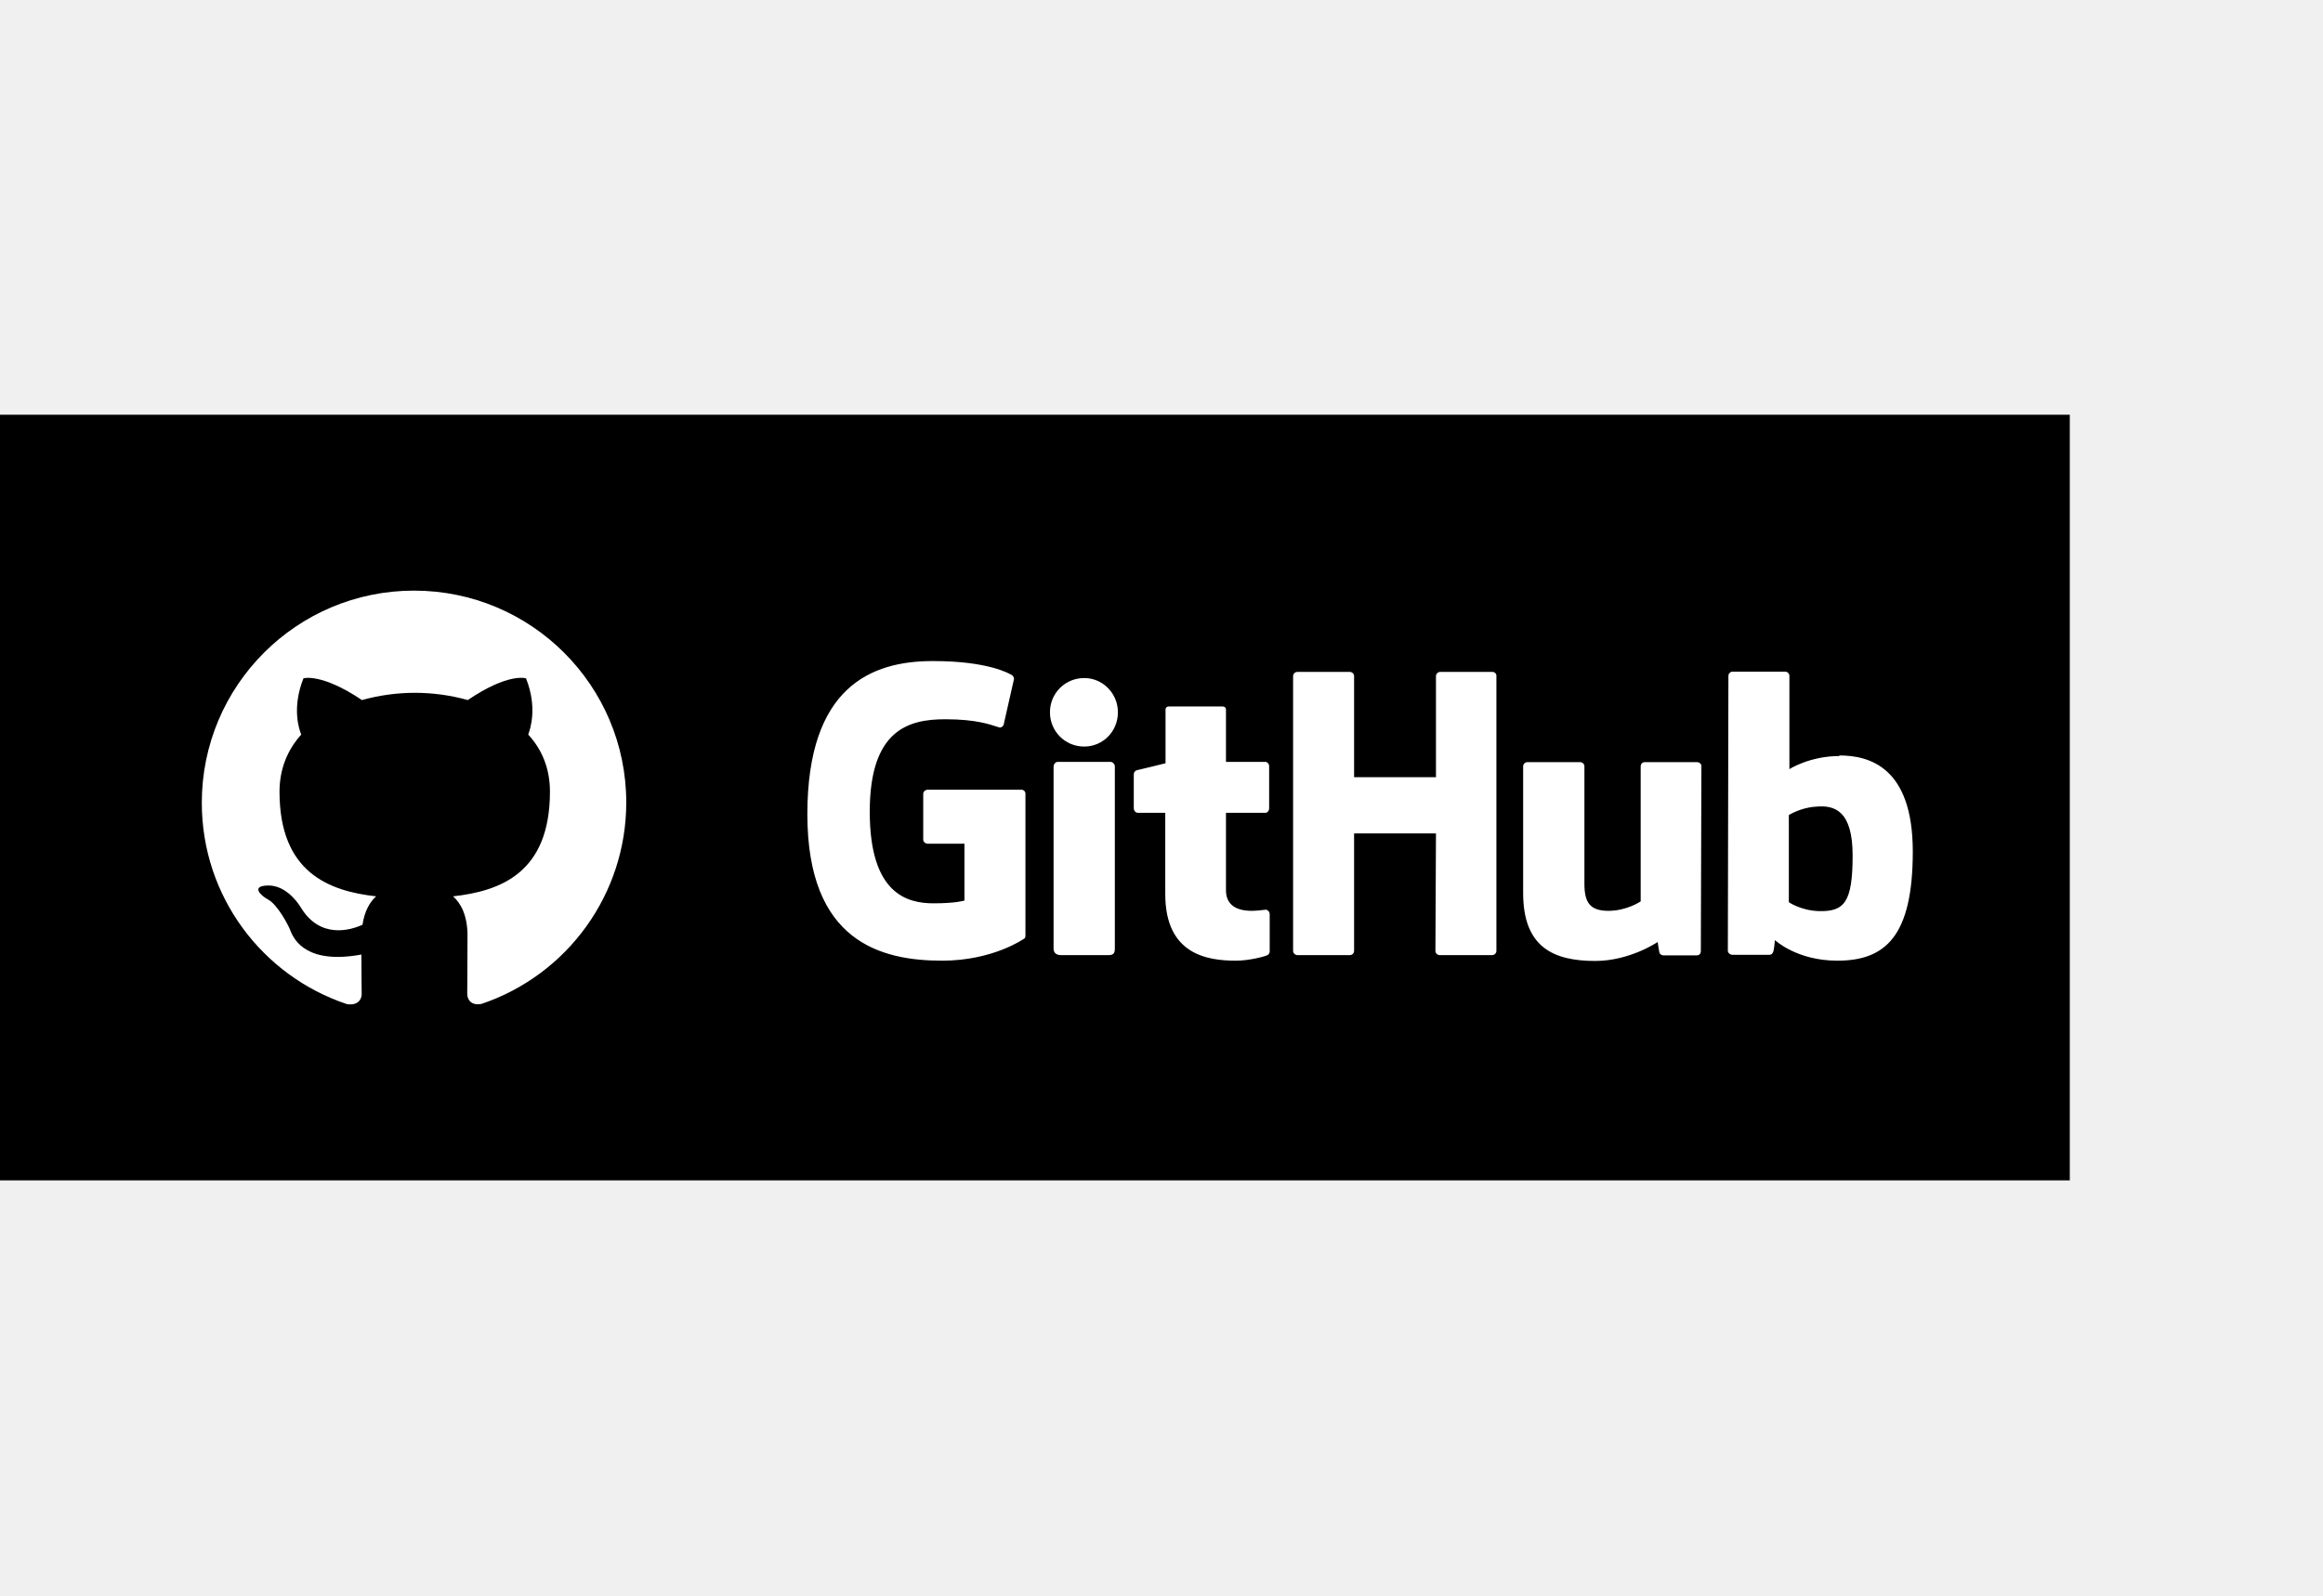
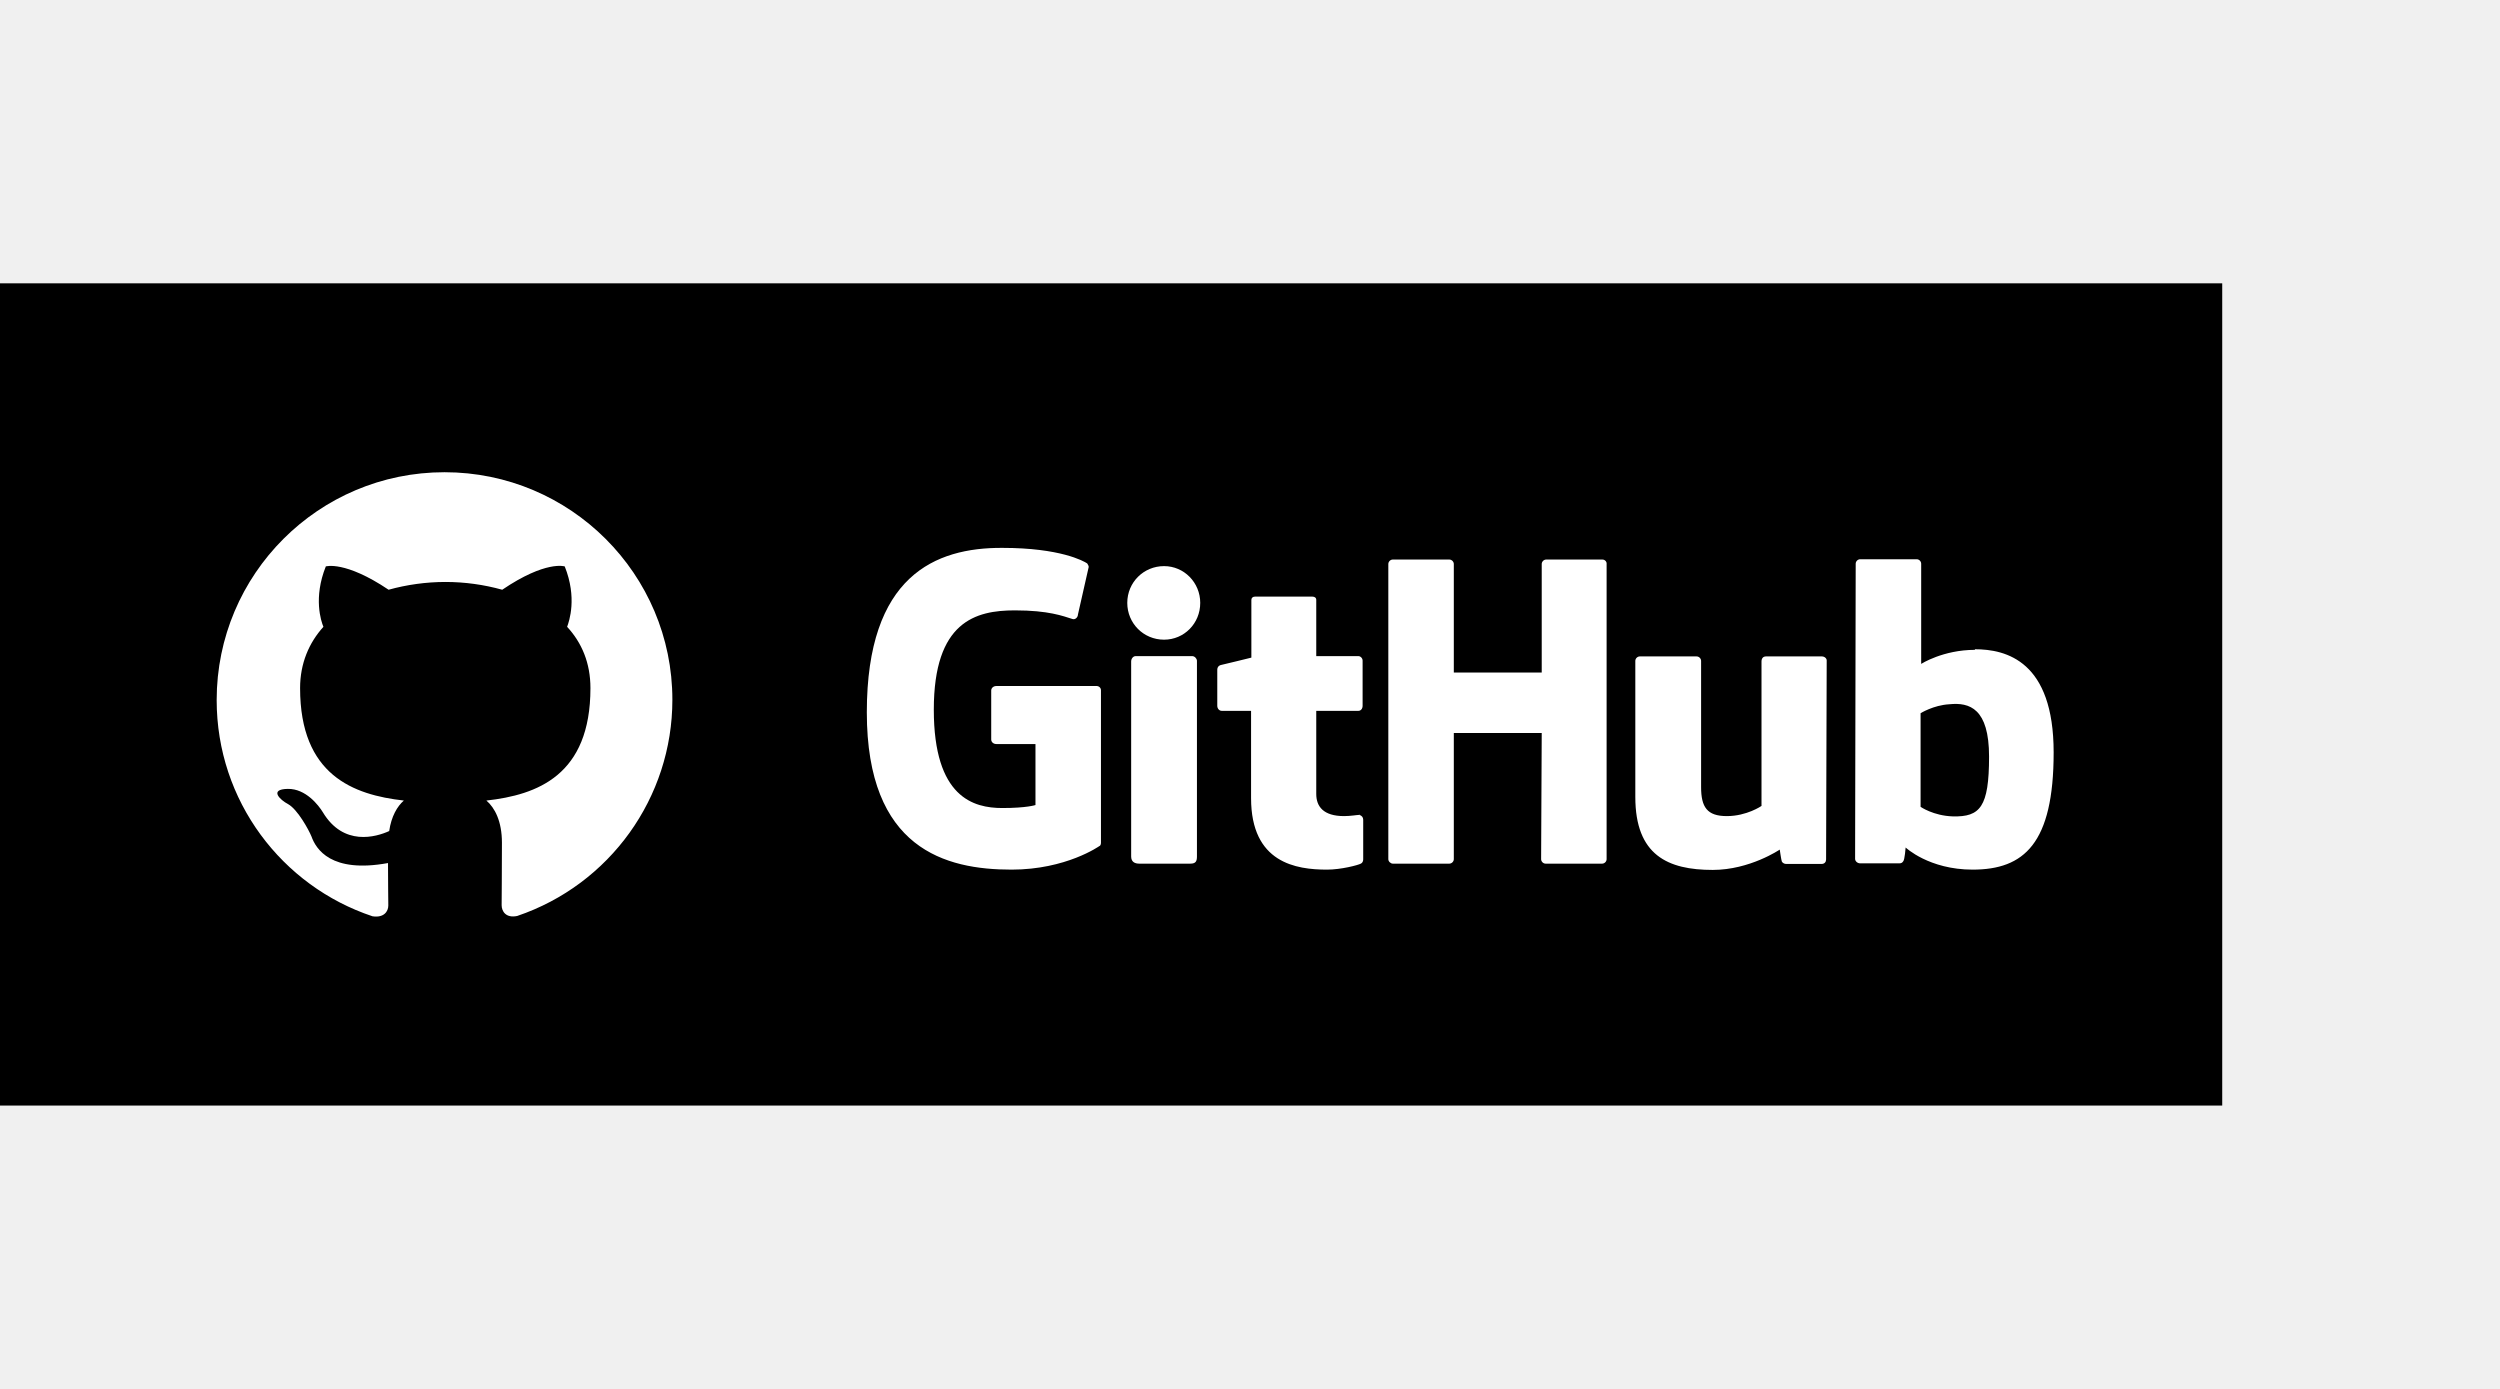
- <svg xmlns="http://www.w3.org/2000/svg" width="364" height="250" viewBox="0 0 364 250" fill="none">
-   <path d="M324.324 65H0V185H324.324V65Z" fill="black" />
-   <path d="M198.387 142.537H198.299C198.343 142.537 198.343 142.581 198.387 142.581H198.431L198.387 142.537ZM198.387 142.581C198.037 142.581 197.121 142.755 196.161 142.755C193.15 142.755 192.102 141.359 192.102 139.526V127.394H198.256C198.605 127.394 198.867 127.088 198.867 126.652V120.061C198.867 119.713 198.561 119.407 198.256 119.407H192.102V111.202C192.102 110.897 191.884 110.722 191.535 110.722H183.156C182.807 110.722 182.632 110.941 182.632 111.202V119.625C182.632 119.625 178.399 120.673 178.138 120.716C177.832 120.803 177.657 121.065 177.657 121.371V126.652C177.657 127.088 177.962 127.394 178.312 127.394H182.589V140.137C182.589 149.606 189.178 150.567 193.674 150.567C195.725 150.567 198.212 149.912 198.605 149.694C198.823 149.606 198.954 149.345 198.954 149.084V143.279C198.954 142.929 198.736 142.668 198.387 142.581ZM290.295 134.071C290.295 127.044 287.459 126.128 284.492 126.434C282.178 126.564 280.301 127.742 280.301 127.742V141.403C280.301 141.403 282.178 142.711 285.015 142.799C288.986 142.886 290.295 141.446 290.295 134.071ZM299.722 133.459C299.722 146.77 295.402 150.567 287.895 150.567C281.523 150.567 278.119 147.338 278.119 147.338C278.119 147.338 277.989 149.126 277.771 149.345C277.639 149.564 277.465 149.65 277.203 149.65H271.486C271.093 149.65 270.744 149.345 270.744 148.996L270.831 105.922C270.831 105.573 271.137 105.267 271.486 105.267H279.735C280.083 105.267 280.389 105.573 280.389 105.922V120.541C280.389 120.541 283.575 118.491 288.244 118.491L288.201 118.403C292.827 118.403 299.722 120.149 299.722 133.459ZM265.9 119.451H257.739C257.303 119.451 257.085 119.756 257.085 120.193V141.271C257.085 141.271 254.946 142.755 252.022 142.755C249.142 142.755 248.269 141.446 248.269 138.522V120.105C248.269 119.756 247.964 119.451 247.614 119.451H239.322C238.974 119.451 238.668 119.756 238.668 120.105V139.962C238.668 148.472 243.425 150.61 249.971 150.61C255.383 150.61 259.747 147.643 259.747 147.643C259.747 147.643 259.965 149.17 260.052 149.388C260.14 149.564 260.401 149.738 260.663 149.738H265.857C266.293 149.738 266.511 149.432 266.511 149.084L266.599 120.105C266.642 119.756 266.293 119.451 265.9 119.451ZM173.991 119.407H165.743C165.394 119.407 165.088 119.756 165.088 120.193V148.646C165.088 149.432 165.612 149.694 166.267 149.694H173.729C174.515 149.694 174.689 149.345 174.689 148.646V120.061C174.646 119.713 174.341 119.407 173.991 119.407ZM169.889 106.271C166.922 106.271 164.521 108.627 164.521 111.639C164.521 114.606 166.878 117.007 169.889 117.007C172.813 117.007 175.169 114.65 175.169 111.639C175.169 108.671 172.813 106.271 169.889 106.271ZM233.867 105.311H225.662C225.314 105.311 225.008 105.617 225.008 105.965V121.807H212.178V105.965C212.178 105.617 211.872 105.311 211.523 105.311H203.274C202.926 105.311 202.62 105.617 202.62 105.965V149.04C202.62 149.388 202.969 149.694 203.274 149.694H211.523C211.872 149.694 212.178 149.388 212.178 149.04V130.623H225.008L224.921 149.04C224.921 149.388 225.226 149.694 225.576 149.694H233.823C234.173 149.694 234.478 149.388 234.478 149.04V105.965C234.522 105.617 234.217 105.311 233.867 105.311ZM160.681 124.382V146.639C160.681 146.77 160.637 147.076 160.463 147.12C160.463 147.12 155.618 150.567 147.632 150.567C137.987 150.567 126.509 147.556 126.509 127.612C126.509 107.667 136.503 103.565 146.279 103.609C154.746 103.609 158.149 105.529 158.673 105.878C158.804 106.097 158.891 106.227 158.891 106.402L157.32 113.341C157.32 113.69 156.971 114.126 156.534 113.996C155.138 113.559 153.044 112.73 148.112 112.73C142.395 112.73 136.285 114.344 136.285 127.219C136.285 140.049 142.09 141.577 146.279 141.577C149.857 141.577 151.123 141.141 151.123 141.141V132.237H145.406C144.97 132.237 144.664 131.932 144.664 131.583V124.426C144.664 124.076 144.97 123.771 145.406 123.771H159.939C160.375 123.728 160.681 124.033 160.681 124.382Z" fill="white" />
-   <path fill-rule="evenodd" clip-rule="evenodd" d="M64.876 92.568C46.503 92.568 31.622 107.449 31.622 125.822C31.622 140.529 41.136 152.967 54.359 157.375C56.017 157.637 56.672 156.677 56.672 155.804C56.672 155.019 56.628 152.4 56.628 149.606C48.293 151.134 46.111 147.556 45.456 145.723C45.063 144.763 43.449 141.795 42.052 141.009C40.874 140.398 39.215 138.828 42.008 138.784C44.627 138.74 46.503 141.184 47.114 142.188C50.126 147.206 54.883 145.81 56.803 144.937C57.108 142.799 57.981 141.315 58.941 140.486C51.566 139.656 43.798 136.776 43.798 124.076C43.798 120.455 45.107 117.443 47.202 115.13C46.852 114.301 45.718 110.897 47.551 106.315C47.551 106.315 50.344 105.442 56.715 109.719C59.378 108.977 62.214 108.584 65.007 108.584C67.844 108.584 70.637 108.977 73.299 109.719C79.671 105.398 82.421 106.315 82.421 106.315C84.253 110.897 83.075 114.301 82.769 115.13C84.908 117.443 86.173 120.411 86.173 124.076C86.173 136.82 78.405 139.656 70.986 140.486C72.208 141.533 73.255 143.497 73.255 146.639C73.255 151.09 73.212 154.669 73.212 155.761C73.212 156.633 73.823 157.681 75.481 157.331C89.01 152.749 98.131 140.049 98.131 125.778C98.131 107.449 83.249 92.568 64.876 92.568Z" fill="white" />
+ <svg xmlns="http://www.w3.org/2000/svg" width="450" height="250" viewBox="0 0 450 250" fill="none">
+   <rect y="51" width="400" height="148" fill="black" />
+   <path d="M244.677 146.629H244.569C244.623 146.629 244.623 146.683 244.677 146.683H244.731L244.677 146.629ZM244.677 146.683C244.246 146.683 243.116 146.898 241.932 146.898C238.218 146.898 236.926 145.176 236.926 142.915V127.952H244.516C244.946 127.952 245.269 127.575 245.269 127.037V118.909C245.269 118.479 244.892 118.102 244.516 118.102H236.926V107.983C236.926 107.606 236.657 107.391 236.227 107.391H225.892C225.462 107.391 225.246 107.66 225.246 107.983V118.371C225.246 118.371 220.026 119.663 219.703 119.717C219.326 119.824 219.11 120.147 219.11 120.524V127.037C219.11 127.575 219.487 127.952 219.918 127.952H225.193V143.669C225.193 155.348 233.32 156.533 238.864 156.533C241.394 156.533 244.462 155.725 244.946 155.456C245.215 155.348 245.377 155.026 245.377 154.703V147.544C245.377 147.113 245.108 146.79 244.677 146.683ZM358.031 136.187C358.031 127.521 354.533 126.391 350.873 126.768C348.02 126.929 345.705 128.382 345.705 128.382V145.23C345.705 145.23 348.02 146.844 351.518 146.952C356.416 147.06 358.031 145.283 358.031 136.187ZM369.657 135.433C369.657 151.85 364.329 156.533 355.071 156.533C347.212 156.533 343.014 152.55 343.014 152.55C343.014 152.55 342.853 154.756 342.584 155.026C342.422 155.295 342.207 155.402 341.884 155.402H334.833C334.348 155.402 333.918 155.026 333.918 154.595L334.025 101.47C334.025 101.04 334.402 100.663 334.833 100.663H345.006C345.436 100.663 345.813 101.04 345.813 101.47V119.501C345.813 119.501 349.742 116.972 355.501 116.972L355.448 116.864C361.153 116.864 369.657 119.017 369.657 135.433ZM327.943 118.156H317.878C317.34 118.156 317.071 118.533 317.071 119.071V145.068C317.071 145.068 314.433 146.898 310.827 146.898C307.275 146.898 306.198 145.283 306.198 141.677V118.963C306.198 118.533 305.822 118.156 305.391 118.156H295.164C294.734 118.156 294.357 118.533 294.357 118.963V143.453C294.357 153.949 300.224 156.586 308.297 156.586C314.972 156.586 320.354 152.926 320.354 152.926C320.354 152.926 320.623 154.81 320.731 155.079C320.839 155.295 321.161 155.51 321.484 155.51H327.89C328.428 155.51 328.697 155.133 328.697 154.703L328.805 118.963C328.858 118.533 328.428 118.156 327.943 118.156ZM214.589 118.102H204.416C203.986 118.102 203.609 118.533 203.609 119.071V154.164C203.609 155.133 204.255 155.456 205.062 155.456H214.266C215.235 155.456 215.45 155.026 215.45 154.164V118.909C215.397 118.479 215.02 118.102 214.589 118.102ZM209.53 101.901C205.87 101.901 202.909 104.807 202.909 108.521C202.909 112.181 205.816 115.142 209.53 115.142C213.136 115.142 216.042 112.235 216.042 108.521C216.042 104.861 213.136 101.901 209.53 101.901ZM288.436 100.717H278.317C277.887 100.717 277.51 101.094 277.51 101.524V121.062H261.686V101.524C261.686 101.094 261.309 100.717 260.878 100.717H250.705C250.275 100.717 249.898 101.094 249.898 101.524V154.649C249.898 155.079 250.329 155.456 250.705 155.456H260.878C261.309 155.456 261.686 155.079 261.686 154.649V131.935H277.51L277.402 154.649C277.402 155.079 277.779 155.456 278.21 155.456H288.382C288.813 155.456 289.19 155.079 289.19 154.649V101.524C289.244 101.094 288.867 100.717 288.436 100.717ZM198.173 124.238V151.688C198.173 151.85 198.119 152.227 197.904 152.281C197.904 152.281 191.929 156.533 182.079 156.533C170.184 156.533 156.028 152.819 156.028 128.221C156.028 103.623 168.354 98.564 180.411 98.618C190.853 98.618 195.051 100.986 195.697 101.416C195.858 101.686 195.966 101.847 195.966 102.062L194.028 110.62C194.028 111.051 193.598 111.589 193.059 111.428C191.337 110.89 188.754 109.867 182.671 109.867C175.62 109.867 168.085 111.858 168.085 127.737C168.085 143.561 175.244 145.445 180.411 145.445C184.824 145.445 186.385 144.907 186.385 144.907V133.926H179.334C178.796 133.926 178.419 133.55 178.419 133.119V124.292C178.419 123.861 178.796 123.484 179.334 123.484H197.258C197.796 123.431 198.173 123.807 198.173 124.238Z" fill="white" />
+   <path fill-rule="evenodd" clip-rule="evenodd" d="M80.014 85C57.354 85 39 103.354 39 126.014C39 144.153 50.734 159.493 67.043 164.929C69.088 165.252 69.895 164.068 69.895 162.991C69.895 162.023 69.841 158.793 69.841 155.348C59.561 157.232 56.87 152.819 56.062 150.558C55.578 149.374 53.586 145.714 51.864 144.745C50.411 143.991 48.365 142.054 51.81 142C55.04 141.946 57.354 144.96 58.108 146.198C61.822 152.388 67.688 150.666 70.057 149.589C70.433 146.952 71.51 145.122 72.694 144.099C63.598 143.076 54.017 139.524 54.017 123.861C54.017 119.394 55.632 115.68 58.215 112.827C57.785 111.805 56.385 107.606 58.646 101.955C58.646 101.955 62.091 100.878 69.949 106.153C73.232 105.238 76.731 104.754 80.176 104.754C83.674 104.754 87.119 105.238 90.402 106.153C98.261 100.824 101.652 101.955 101.652 101.955C103.912 107.606 102.459 111.805 102.082 112.827C104.72 115.68 106.28 119.34 106.28 123.861C106.28 139.578 96.7 143.076 87.55 144.099C89.057 145.391 90.348 147.813 90.348 151.688C90.348 157.178 90.295 161.592 90.295 162.938C90.295 164.014 91.048 165.306 93.094 164.875C109.779 159.224 121.028 143.561 121.028 125.96C121.028 103.354 102.674 85 80.014 85Z" fill="white" />
</svg>
